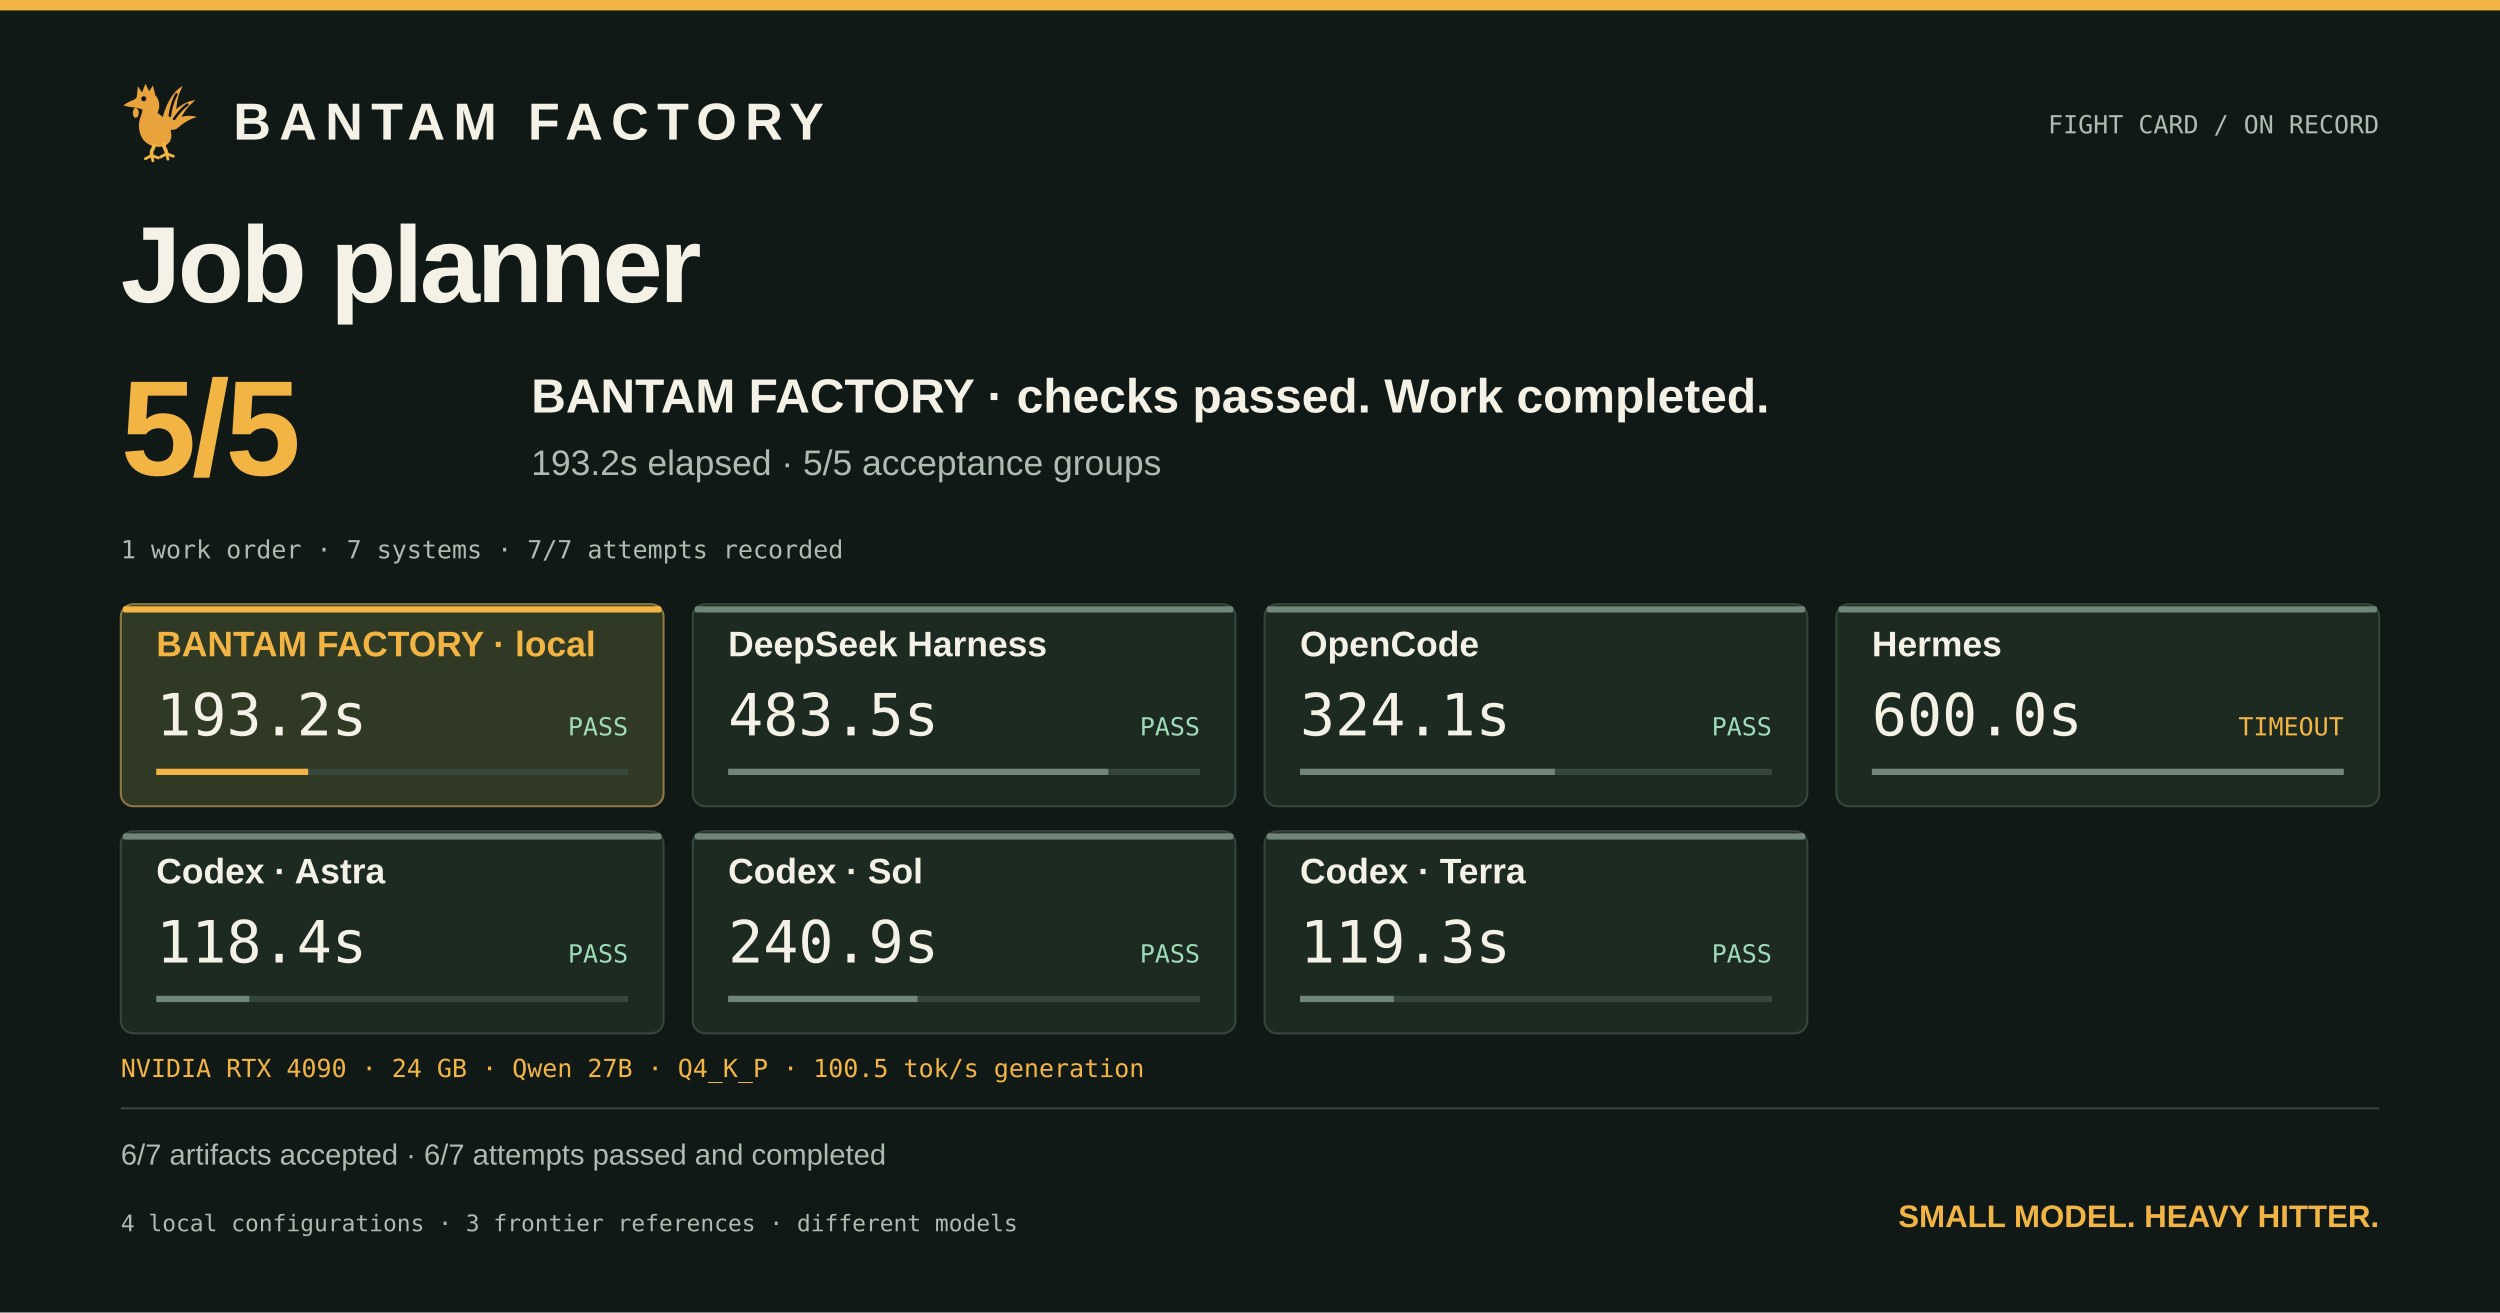
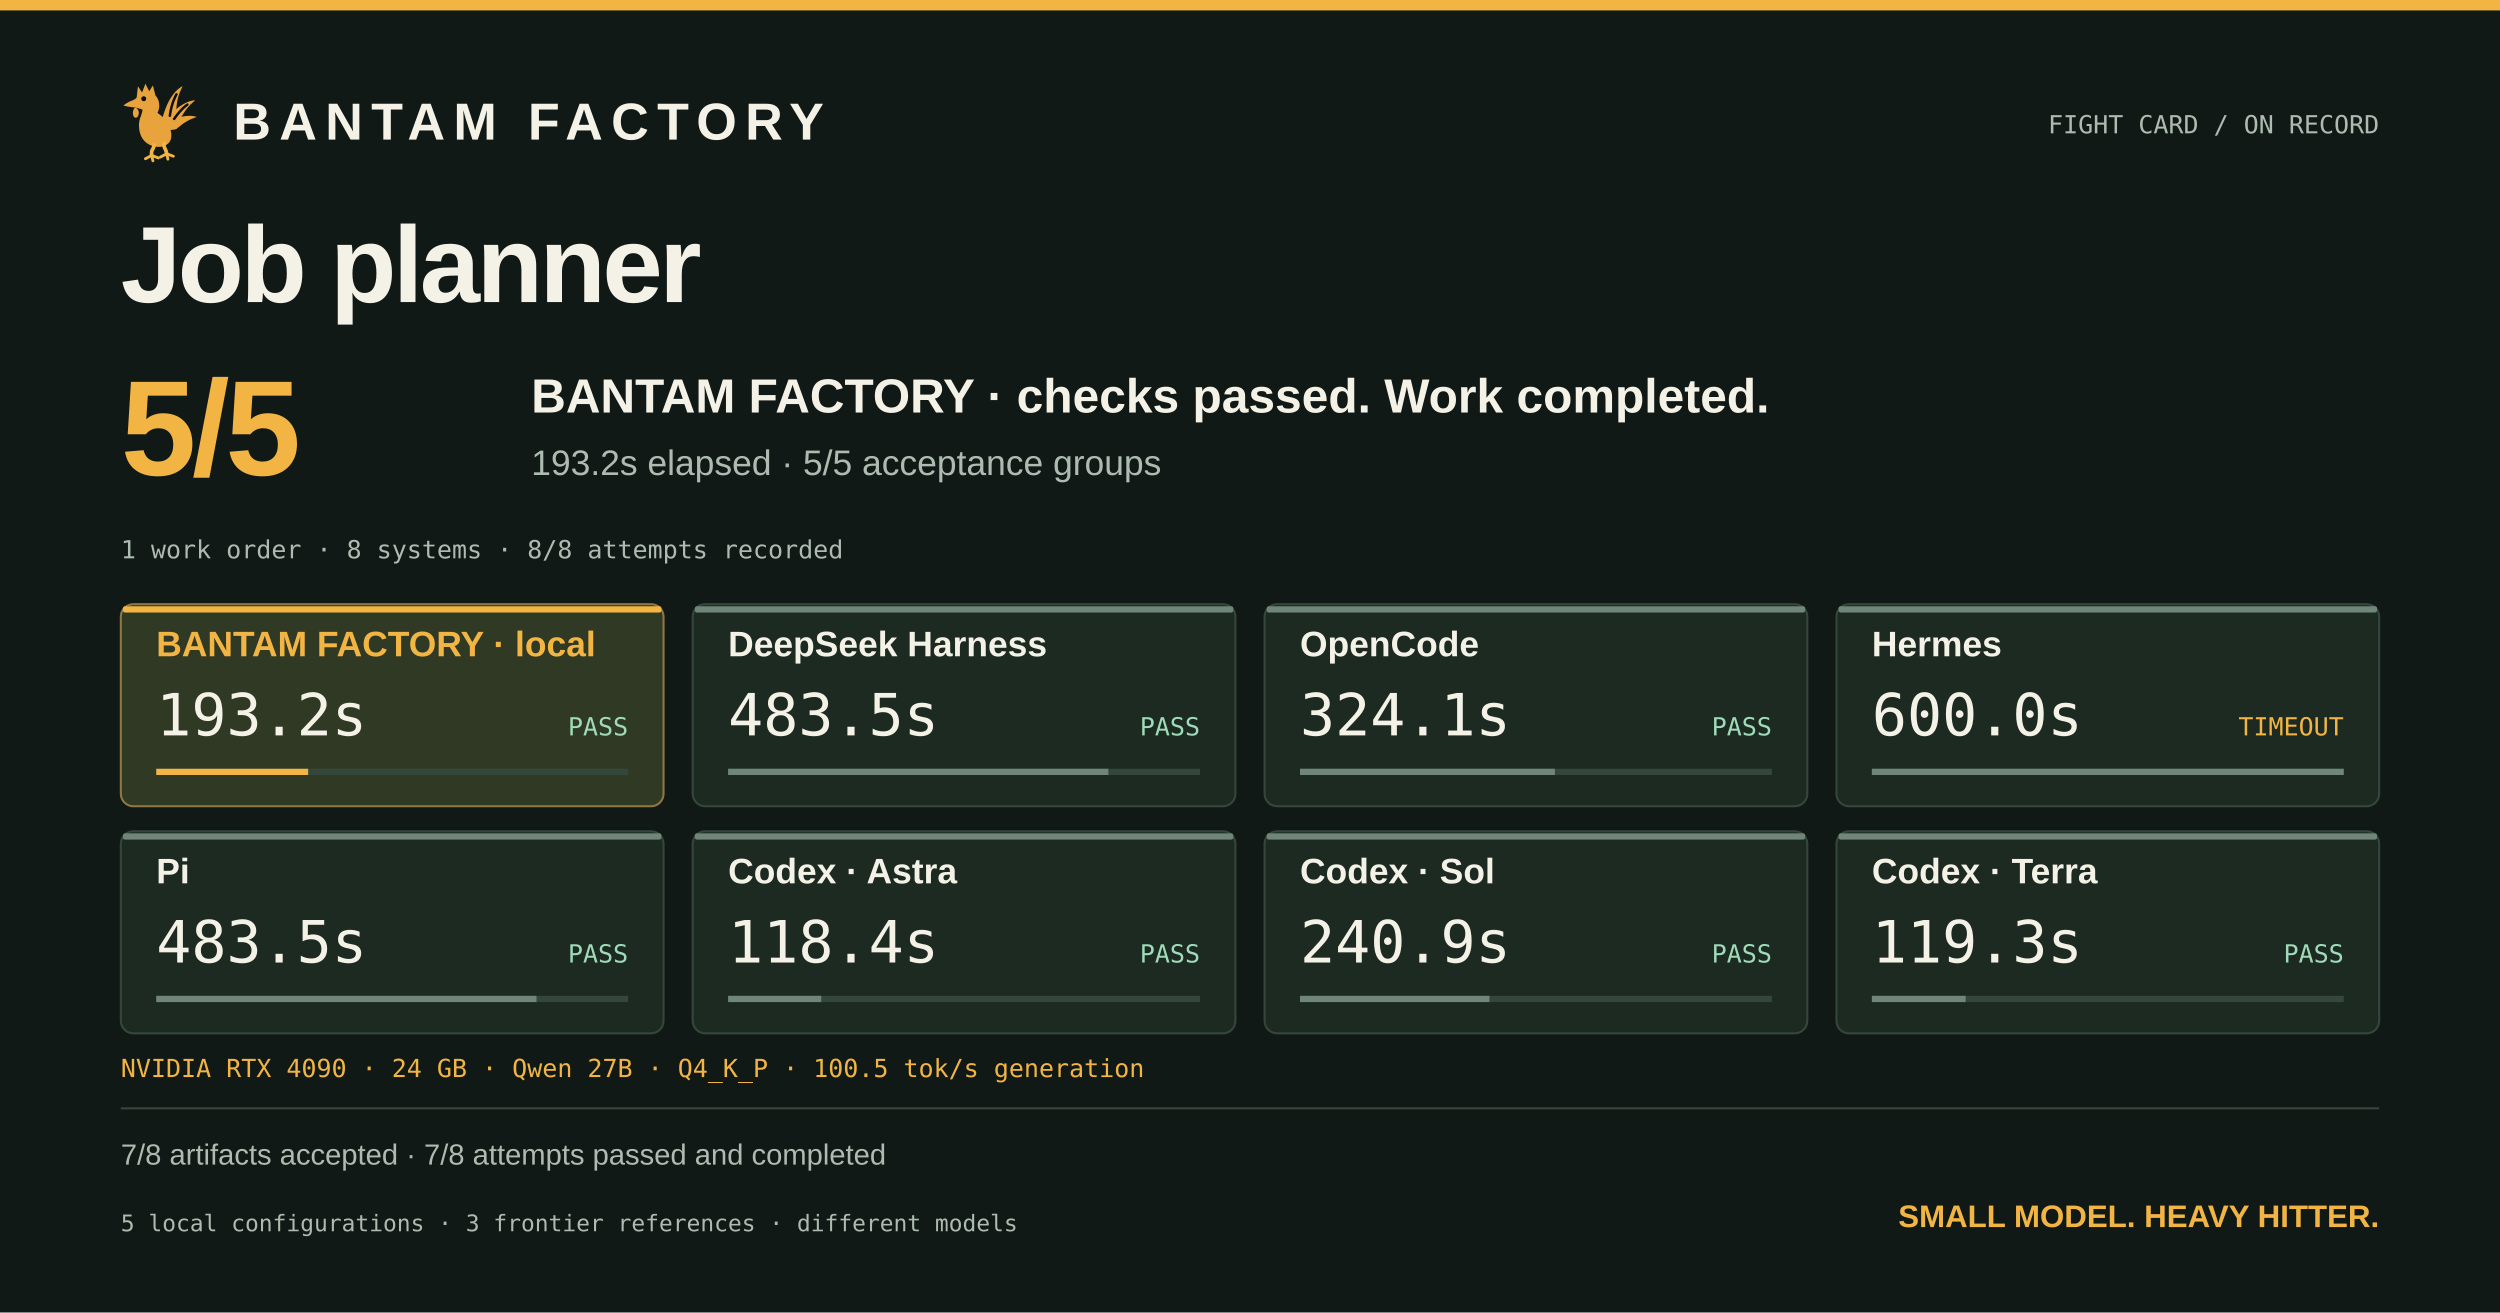
<svg xmlns="http://www.w3.org/2000/svg" width="1200" height="630" viewBox="0 0 1200 630" role="img" aria-label="Job planner · BANTAM FACTORY recorded comparison">
  <g font-family="Arial,Helvetica,sans-serif">
    <rect width="1200" height="630" fill="#101916" />
    <rect width="1200" height="5" fill="#f2b544" />
    <svg x="58" y="35" width="40" height="48" viewBox="0 0 100 100" color="#f2b544">
      <g fill="#e8a33d">
        <path d="M61.0 56.4L61.7 55.3L62.4 54.1L63.1 53.0L63.7 51.8L64.3 50.7L64.9 49.5L65.5 48.4L66.1 47.3L66.5 46.1L66.5 45.0L66.4 43.8L66.4 42.6L66.4 41.4L66.4 40.2L66.4 39.1L66.4 37.9L66.5 36.7L66.5 35.6L66.5 34.4L66.6 33.3L66.7 32.1L66.8 31.0L66.9 29.8L67.0 28.7L67.2 27.5L67.3 26.4L67.5 25.2L67.7 24.1L67.9 22.9L68.2 21.8L68.5 20.7L68.7 19.5L69.1 18.4L69.4 17.3L69.8 16.1L70.1 15.0L70.6 13.9L71.0 12.8L71.5 11.7L72.0 10.5L72.5 9.4L73.0 8.3L73.6 7.2L74.1 5.9L74.1 5.9L72.9 6.5L71.8 7.2L70.7 7.9L69.7 8.7L68.7 9.5L67.7 10.4L66.8 11.3L65.8 12.2L65.0 13.2L64.1 14.2L63.3 15.2L62.4 16.3L61.7 17.4L60.9 18.5L60.2 19.6L59.5 20.7L58.8 21.9L58.1 23.0L57.5 24.2L56.9 25.4L56.3 26.6L55.7 27.8L55.2 29.0L54.7 30.2L54.2 31.5L53.7 32.7L53.2 33.9L52.8 35.2L52.3 36.4L51.9 37.7L51.5 38.9L51.1 40.2L50.7 41.4L50.4 42.7L50.0 43.9L50.1 45.2L50.4 46.5L50.6 47.8L51.0 49.1L51.3 50.4L51.7 51.7L52.1 53.0L52.6 54.3L53.0 55.6Z" />
        <path d="M60.1 57.9L61.1 57.3L62.1 56.7L63.1 56.0L64.0 55.4L64.9 54.7L65.9 54.1L66.8 53.4L67.6 52.8L68.4 52.0L68.8 51.1L69.2 50.1L69.7 49.2L70.1 48.3L70.5 47.4L71.0 46.4L71.4 45.5L71.9 44.6L72.4 43.7L72.8 42.8L73.3 41.9L73.8 41.1L74.3 40.2L74.8 39.3L75.4 38.5L75.9 37.6L76.5 36.8L77.0 35.9L77.6 35.1L78.2 34.3L78.8 33.5L79.4 32.6L80.1 31.9L80.7 31.1L81.4 30.3L82.1 29.5L82.8 28.8L83.5 28.0L84.3 27.3L85.1 26.6L85.8 25.9L86.7 25.1L87.5 24.4L88.3 23.7L89.2 22.9L89.2 22.9L88.0 22.9L86.9 23.0L85.8 23.2L84.7 23.5L83.6 23.8L82.5 24.1L81.4 24.5L80.3 24.9L79.3 25.3L78.2 25.8L77.2 26.3L76.2 26.8L75.1 27.4L74.1 28.0L73.2 28.6L72.2 29.2L71.2 29.8L70.3 30.5L69.3 31.2L68.4 31.9L67.5 32.6L66.6 33.3L65.7 34.1L64.8 34.8L64.0 35.6L63.1 36.4L62.3 37.2L61.4 38.0L60.6 38.8L59.8 39.6L59.0 40.4L58.2 41.2L57.4 42.1L56.7 42.9L55.9 43.7L55.5 44.8L55.2 45.9L55.0 47.1L54.7 48.2L54.5 49.4L54.3 50.5L54.2 51.7L54.1 52.9L53.9 54.1Z" />
        <path d="M58.6 58.5L59.5 58.5L60.5 58.4L61.4 58.3L62.3 58.2L63.2 58.1L64.1 57.9L65.0 57.8L65.8 57.6L66.6 57.4L67.2 56.9L67.9 56.3L68.5 55.8L69.1 55.3L69.7 54.8L70.4 54.3L71.0 53.8L71.6 53.3L72.3 52.8L72.9 52.3L73.5 51.8L74.2 51.4L74.8 50.9L75.5 50.4L76.1 50.0L76.8 49.5L77.5 49.1L78.2 48.7L78.9 48.3L79.5 47.9L80.2 47.5L81.0 47.1L81.7 46.7L82.4 46.3L83.1 46.0L83.9 45.6L84.6 45.3L85.4 45.0L86.2 44.7L86.9 44.4L87.7 44.1L88.5 43.8L89.3 43.5L90.2 43.2L91.0 42.9L91.0 42.9L90.2 42.5L89.3 42.3L88.4 42.1L87.6 41.9L86.7 41.8L85.8 41.7L84.9 41.6L84.0 41.5L83.1 41.5L82.2 41.5L81.3 41.5L80.4 41.6L79.5 41.6L78.6 41.7L77.7 41.8L76.8 41.9L75.9 42.1L75.0 42.2L74.1 42.4L73.2 42.6L72.3 42.8L71.4 43.0L70.5 43.2L69.6 43.5L68.8 43.7L67.9 44.0L67.0 44.2L66.2 44.5L65.3 44.8L64.5 45.1L63.6 45.4L62.8 45.7L61.9 46.0L61.1 46.3L60.3 46.7L59.6 47.3L59.0 48.0L58.5 48.7L57.9 49.5L57.4 50.2L56.9 51.0L56.4 51.8L55.9 52.6L55.4 53.5Z" />
        <path d="M58.8 41.4L59.0 40.2L59.2 39.0L59.4 37.7L59.6 36.5L59.8 35.3L60.1 34.1L60.4 32.9L60.6 31.7L60.9 30.6L61.3 29.4L61.6 28.2L62.0 27.0L62.3 25.9L62.7 24.7L63.2 23.5L63.6 22.4L64.1 21.3L64.6 20.1L65.1 19.0L65.6 17.9L66.2 16.8L66.7 15.7" stroke="#0d0f12" stroke-width="3.0" fill="none" stroke-linecap="round" />
        <path d="M63.9 45.2L64.6 44.4L65.2 43.5L65.8 42.6L66.4 41.8L67.1 40.9L67.7 40.1L68.4 39.2L69.1 38.4L69.8 37.6L70.4 36.8L71.2 36.0L71.9 35.2L72.6 34.4L73.4 33.6L74.1 32.9L74.9 32.1L75.7 31.4L76.5 30.7L77.3 30.0L78.1 29.3L79.0 28.7L79.8 28.0" stroke="#0d0f12" stroke-width="3.0" fill="none" stroke-linecap="round" />
        <path d="M3 29C7 26 11 24 15 22.5C16.5 21.8 18 21 19 19.5L20.5 6L25.5 13.5L29.5 3L34 12L38.5 5L41.5 17C44 19.5 45.5 23 46 27C46.5 31 45.5 35 44 38C50 42 55 47 58 54C61.5 61.5 61.5 69 58 73.5C54 78 48 79.5 42 78.5C34 77.5 27 72.5 24 65C21 57.5 21 48.5 24 42C25 39 26 36 26 34C23 33 20 32 17 31.5C11 31 6 30 3 29Z" />
        <path d="M17.5 31.5C21 33 22.5 37 21 41C19.5 45 15.8 44.6 14.8 40.8C13.8 37 15 32.8 17.5 31.5Z" />
        <path d="M40 76.5C39 82.5 36 82 37 89" stroke="currentColor" stroke-width="4.4" stroke-linecap="round" fill="none" />
        <path d="M29.5 93L37 89L45 92M37 89L38.5 95.5" stroke="currentColor" stroke-width="3.4" stroke-linecap="round" stroke-linejoin="round" fill="none" />
        <path d="M52 74.5C51 80.5 54 80 55 87" stroke="currentColor" stroke-width="4.4" stroke-linecap="round" fill="none" />
        <path d="M47.5 91L55 87L63 90M55 87L56.5 93.5" stroke="currentColor" stroke-width="3.4" stroke-linecap="round" stroke-linejoin="round" fill="none" />
        <circle cx="27.5" cy="21" r="3" fill="#0d0f12" />
      </g>
    </svg>
    <text x="112" y="67" fill="#f4f1e7" font-size="25" font-weight="700" letter-spacing="4">BANTAM FACTORY</text>
    <text x="1142" y="64" text-anchor="end" fill="#adbbb0" font-family="monospace" font-size="12">FIGHT CARD / ON RECORD</text>
    <text x="58" y="145" fill="#f4f1e7" font-size="52" font-weight="700" letter-spacing="-1.6">Job planner</text>
    <text x="58" y="228" fill="#f2b544" font-size="65" font-weight="700" letter-spacing="-2">5/5</text>
    <text x="255" y="198" fill="#f4f1e7" font-size="23" font-weight="700">BANTAM FACTORY · checks passed. Work completed.</text>
    <text x="255" y="228" fill="#adbbb0" font-size="17">193.2s elapsed · 5/5 acceptance groups</text>
-     <text x="58" y="268" fill="#adbbb0" font-family="monospace" font-size="12">1 work order · 7 systems · 7/7 attempts recorded</text>
+     <text x="58" y="268" fill="#adbbb0" font-family="monospace" font-size="12">1 work order · 8 systems · 8/8 attempts recorded</text>
    <g>
      <rect x="58" y="290" width="260.5" height="97" rx="6" fill="#303924" stroke="#8f7741" />
      <rect x="59" y="291" width="258.5" height="3" rx="1" fill="#f2b544" />
      <text x="75" y="315" fill="#f2b544" font-size="17" font-weight="700">BANTAM FACTORY · local</text>
      <text x="75" y="353" fill="#f4f1e7" font-family="monospace" font-size="28">193.2s</text>
      <text x="301.5" y="353" text-anchor="end" fill="#9fdbb8" font-family="monospace" font-size="12">PASS</text>
      <rect x="75" y="369" width="226.5" height="3" fill="#35463b" />
      <rect x="75" y="369" width="72.915" height="3" fill="#f2b544" />
    </g>
    <g>
      <rect x="332.5" y="290" width="260.5" height="97" rx="6" fill="#1c2a22" stroke="#35463b" />
      <rect x="333.5" y="291" width="258.5" height="3" rx="1" fill="#708678" />
      <text x="349.5" y="315" fill="#f4f1e7" font-size="17" font-weight="700">DeepSeek Harness</text>
      <text x="349.5" y="353" fill="#f4f1e7" font-family="monospace" font-size="28">483.5s</text>
      <text x="576" y="353" text-anchor="end" fill="#9fdbb8" font-family="monospace" font-size="12">PASS</text>
      <rect x="349.5" y="369" width="226.5" height="3" fill="#35463b" />
      <rect x="349.5" y="369" width="182.507" height="3" fill="#708678" />
    </g>
    <g>
      <rect x="607" y="290" width="260.5" height="97" rx="6" fill="#1c2a22" stroke="#35463b" />
      <rect x="608" y="291" width="258.5" height="3" rx="1" fill="#708678" />
      <text x="624" y="315" fill="#f4f1e7" font-size="17" font-weight="700">OpenCode</text>
      <text x="624" y="353" fill="#f4f1e7" font-family="monospace" font-size="28">324.1s</text>
      <text x="850.5" y="353" text-anchor="end" fill="#9fdbb8" font-family="monospace" font-size="12">PASS</text>
      <rect x="624" y="369" width="226.5" height="3" fill="#35463b" />
      <rect x="624" y="369" width="122.342" height="3" fill="#708678" />
    </g>
    <g>
      <rect x="881.5" y="290" width="260.5" height="97" rx="6" fill="#1c2a22" stroke="#35463b" />
      <rect x="882.5" y="291" width="258.5" height="3" rx="1" fill="#708678" />
      <text x="898.5" y="315" fill="#f4f1e7" font-size="17" font-weight="700">Hermes</text>
      <text x="898.5" y="353" fill="#f4f1e7" font-family="monospace" font-size="28">600.0s</text>
      <text x="1125" y="353" text-anchor="end" fill="#f2b544" font-family="monospace" font-size="12">TIMEOUT</text>
      <rect x="898.5" y="369" width="226.5" height="3" fill="#35463b" />
      <rect x="898.5" y="369" width="226.5" height="3" fill="#708678" />
    </g>
    <g>
      <rect x="58" y="399" width="260.5" height="97" rx="6" fill="#1c2a22" stroke="#35463b" />
      <rect x="59" y="400" width="258.5" height="3" rx="1" fill="#708678" />
-       <text x="75" y="424" fill="#f4f1e7" font-size="17" font-weight="700">Codex · Astra</text>
-       <text x="75" y="462" fill="#f4f1e7" font-family="monospace" font-size="28">118.4s</text>
+       <text x="75" y="424" fill="#f4f1e7" font-size="17" font-weight="700">Pi</text>
+       <text x="75" y="462" fill="#f4f1e7" font-family="monospace" font-size="28">483.5s</text>
      <text x="301.5" y="462" text-anchor="end" fill="#9fdbb8" font-family="monospace" font-size="12">PASS</text>
      <rect x="75" y="478" width="226.5" height="3" fill="#35463b" />
-       <rect x="75" y="478" width="44.694" height="3" fill="#708678" />
+       <rect x="75" y="478" width="182.517" height="3" fill="#708678" />
    </g>
    <g>
      <rect x="332.5" y="399" width="260.5" height="97" rx="6" fill="#1c2a22" stroke="#35463b" />
      <rect x="333.5" y="400" width="258.5" height="3" rx="1" fill="#708678" />
-       <text x="349.5" y="424" fill="#f4f1e7" font-size="17" font-weight="700">Codex · Sol</text>
-       <text x="349.5" y="462" fill="#f4f1e7" font-family="monospace" font-size="28">240.9s</text>
+       <text x="349.5" y="424" fill="#f4f1e7" font-size="17" font-weight="700">Codex · Astra</text>
+       <text x="349.5" y="462" fill="#f4f1e7" font-family="monospace" font-size="28">118.4s</text>
      <text x="576" y="462" text-anchor="end" fill="#9fdbb8" font-family="monospace" font-size="12">PASS</text>
      <rect x="349.5" y="478" width="226.5" height="3" fill="#35463b" />
-       <rect x="349.5" y="478" width="90.926" height="3" fill="#708678" />
+       <rect x="349.5" y="478" width="44.694" height="3" fill="#708678" />
    </g>
    <g>
      <rect x="607" y="399" width="260.5" height="97" rx="6" fill="#1c2a22" stroke="#35463b" />
      <rect x="608" y="400" width="258.5" height="3" rx="1" fill="#708678" />
-       <text x="624" y="424" fill="#f4f1e7" font-size="17" font-weight="700">Codex · Terra</text>
-       <text x="624" y="462" fill="#f4f1e7" font-family="monospace" font-size="28">119.3s</text>
+       <text x="624" y="424" fill="#f4f1e7" font-size="17" font-weight="700">Codex · Sol</text>
+       <text x="624" y="462" fill="#f4f1e7" font-family="monospace" font-size="28">240.9s</text>
      <text x="850.5" y="462" text-anchor="end" fill="#9fdbb8" font-family="monospace" font-size="12">PASS</text>
      <rect x="624" y="478" width="226.5" height="3" fill="#35463b" />
-       <rect x="624" y="478" width="45.025" height="3" fill="#708678" />
+       <rect x="624" y="478" width="90.926" height="3" fill="#708678" />
+     </g>
+     <g>
+       <rect x="881.5" y="399" width="260.5" height="97" rx="6" fill="#1c2a22" stroke="#35463b" />
+       <rect x="882.5" y="400" width="258.5" height="3" rx="1" fill="#708678" />
+       <text x="898.5" y="424" fill="#f4f1e7" font-size="17" font-weight="700">Codex · Terra</text>
+       <text x="898.5" y="462" fill="#f4f1e7" font-family="monospace" font-size="28">119.3s</text>
+       <text x="1125" y="462" text-anchor="end" fill="#9fdbb8" font-family="monospace" font-size="12">PASS</text>
+       <rect x="898.5" y="478" width="226.5" height="3" fill="#35463b" />
+       <rect x="898.5" y="478" width="45.025" height="3" fill="#708678" />
    </g>
    <text x="58" y="517" fill="#f2b544" font-family="monospace" font-size="12">NVIDIA RTX 4090 · 24 GB · Qwen 27B · Q4_K_P · 100.5 tok/s generation</text>
    <line x1="58" y1="532" x2="1142" y2="532" stroke="#35463b" />
-     <text x="58" y="559" fill="#adbbb0" font-size="14">6/7 artifacts accepted · 6/7 attempts passed and completed</text>
-     <text x="58" y="591" fill="#adbbb0" font-family="monospace" font-size="11">4 local configurations · 3 frontier references · different models</text>
+     <text x="58" y="559" fill="#adbbb0" font-size="14">7/8 artifacts accepted · 7/8 attempts passed and completed</text>
+     <text x="58" y="591" fill="#adbbb0" font-family="monospace" font-size="11">5 local configurations · 3 frontier references · different models</text>
    <text x="1142" y="589" text-anchor="end" fill="#f2b544" font-size="15" font-weight="700">SMALL MODEL. HEAVY HITTER.</text>
  </g>
</svg>
